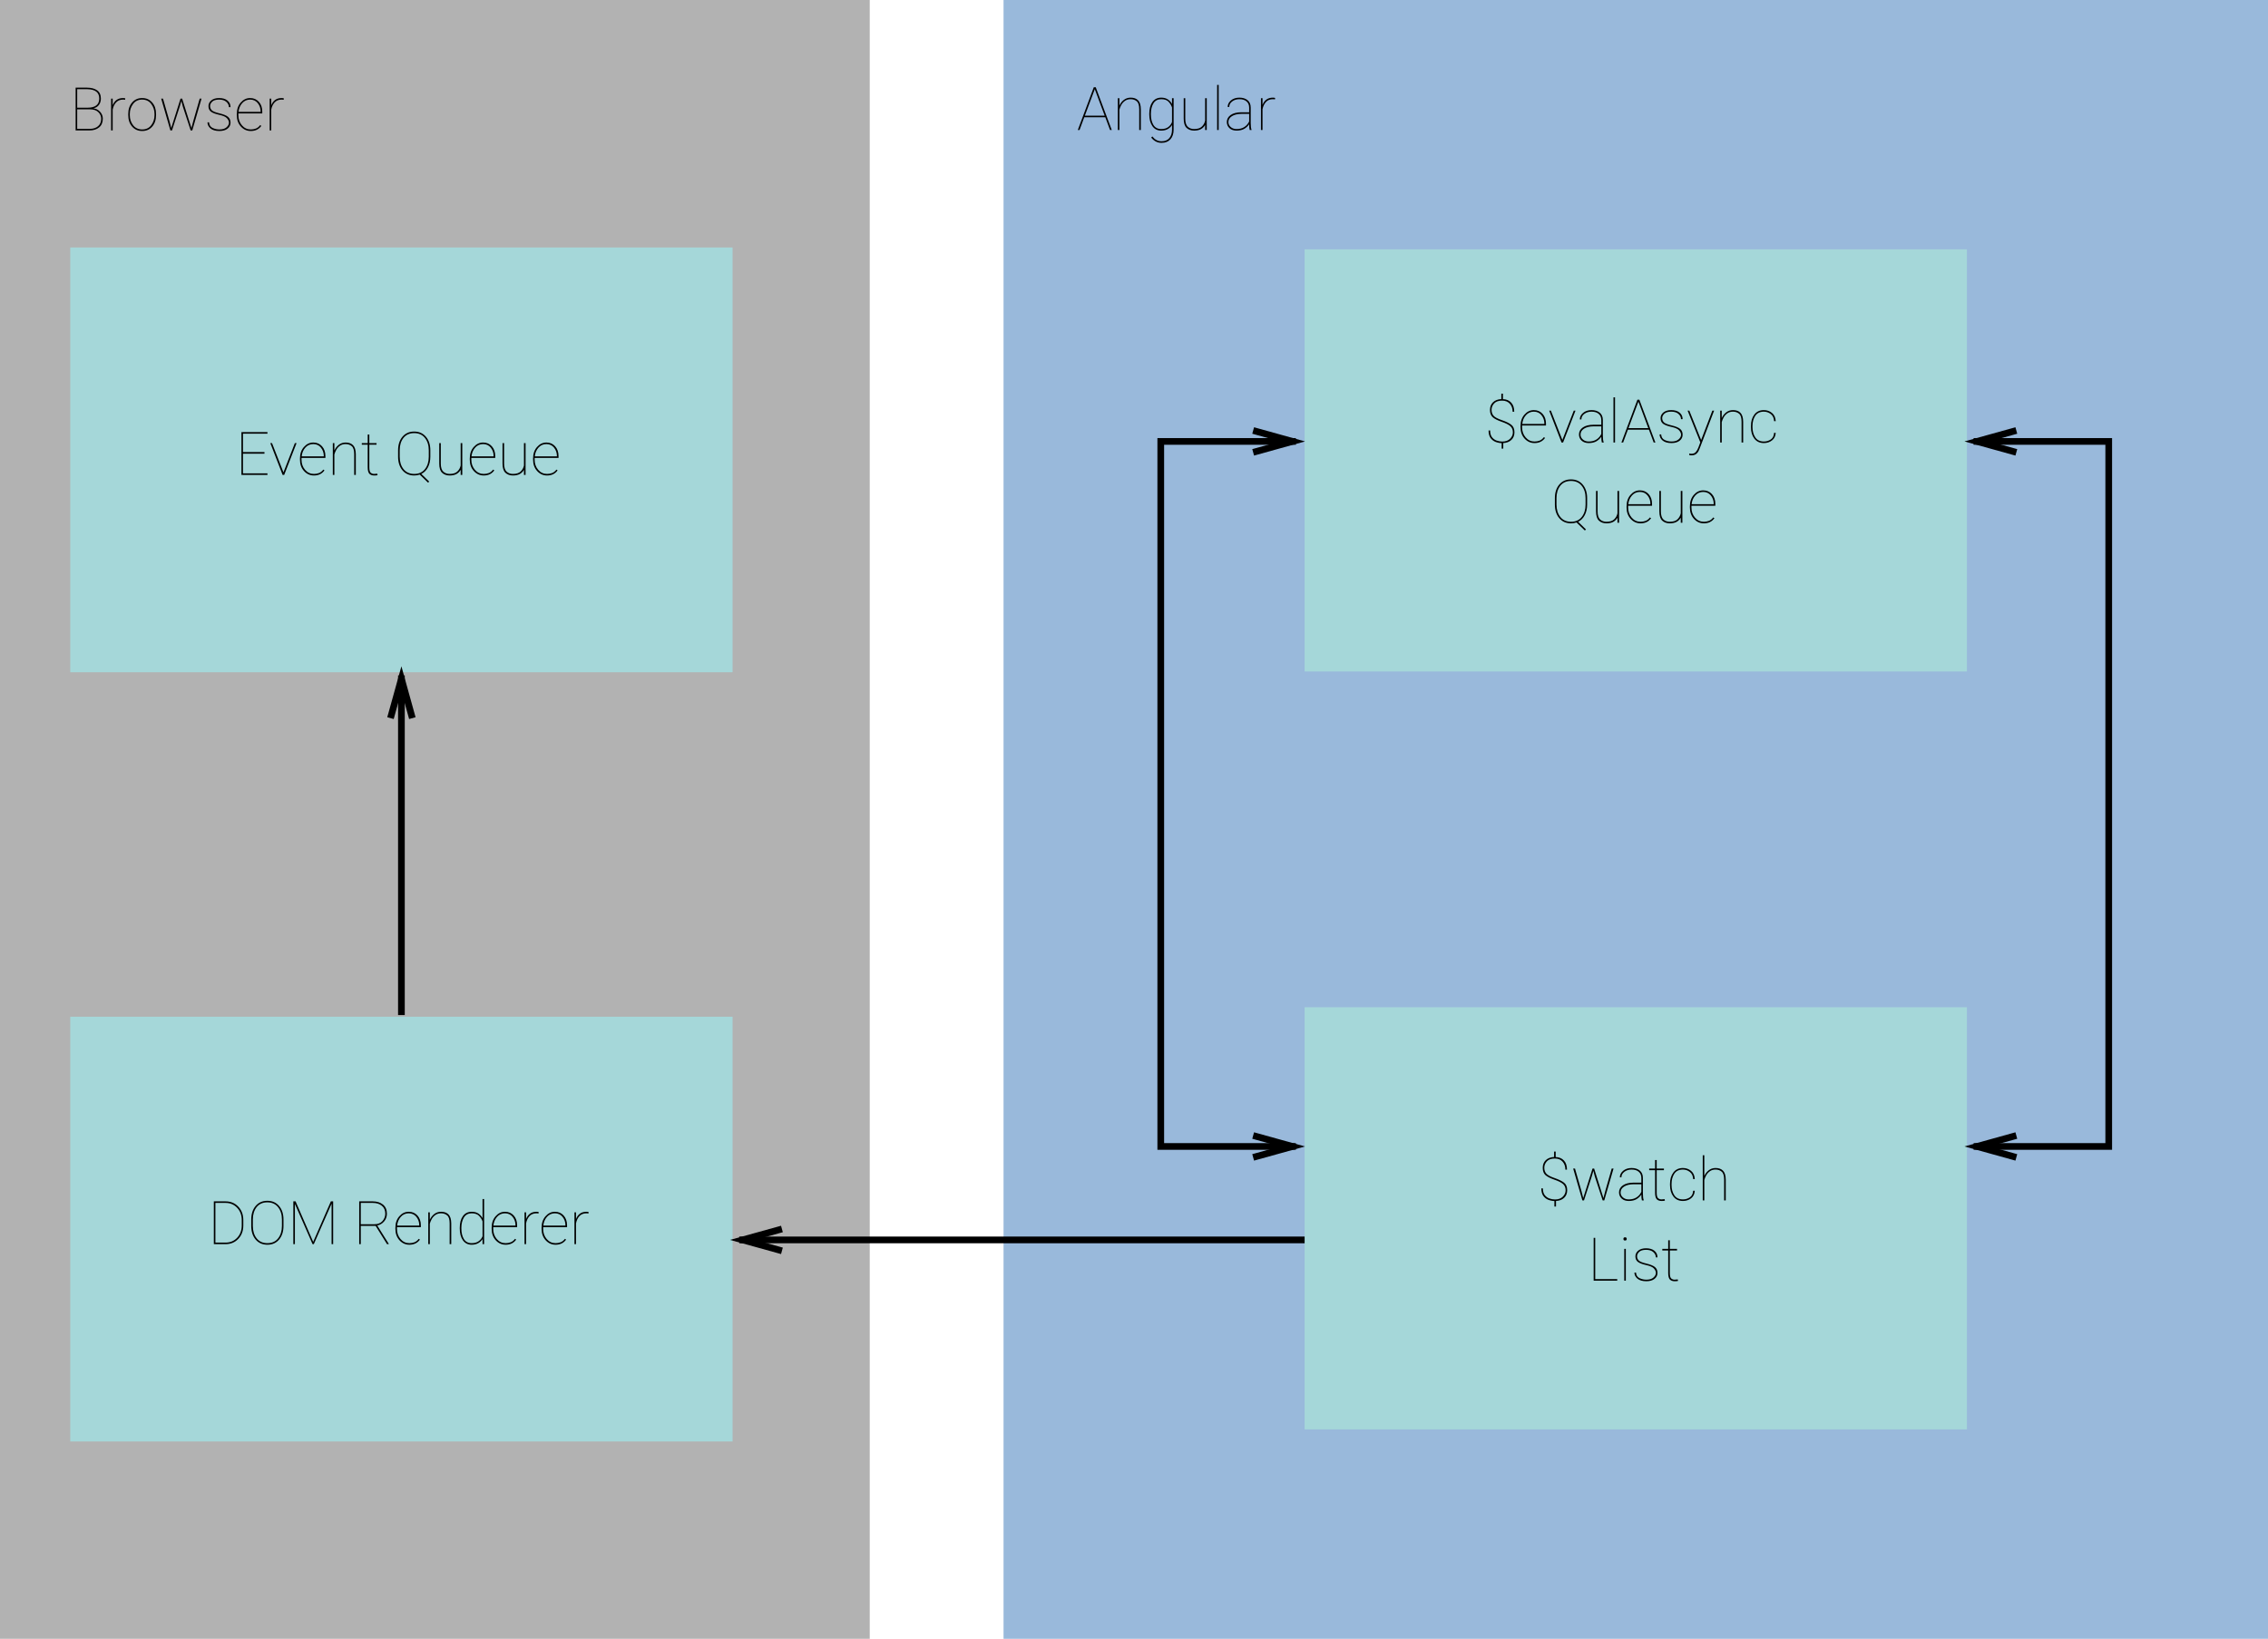
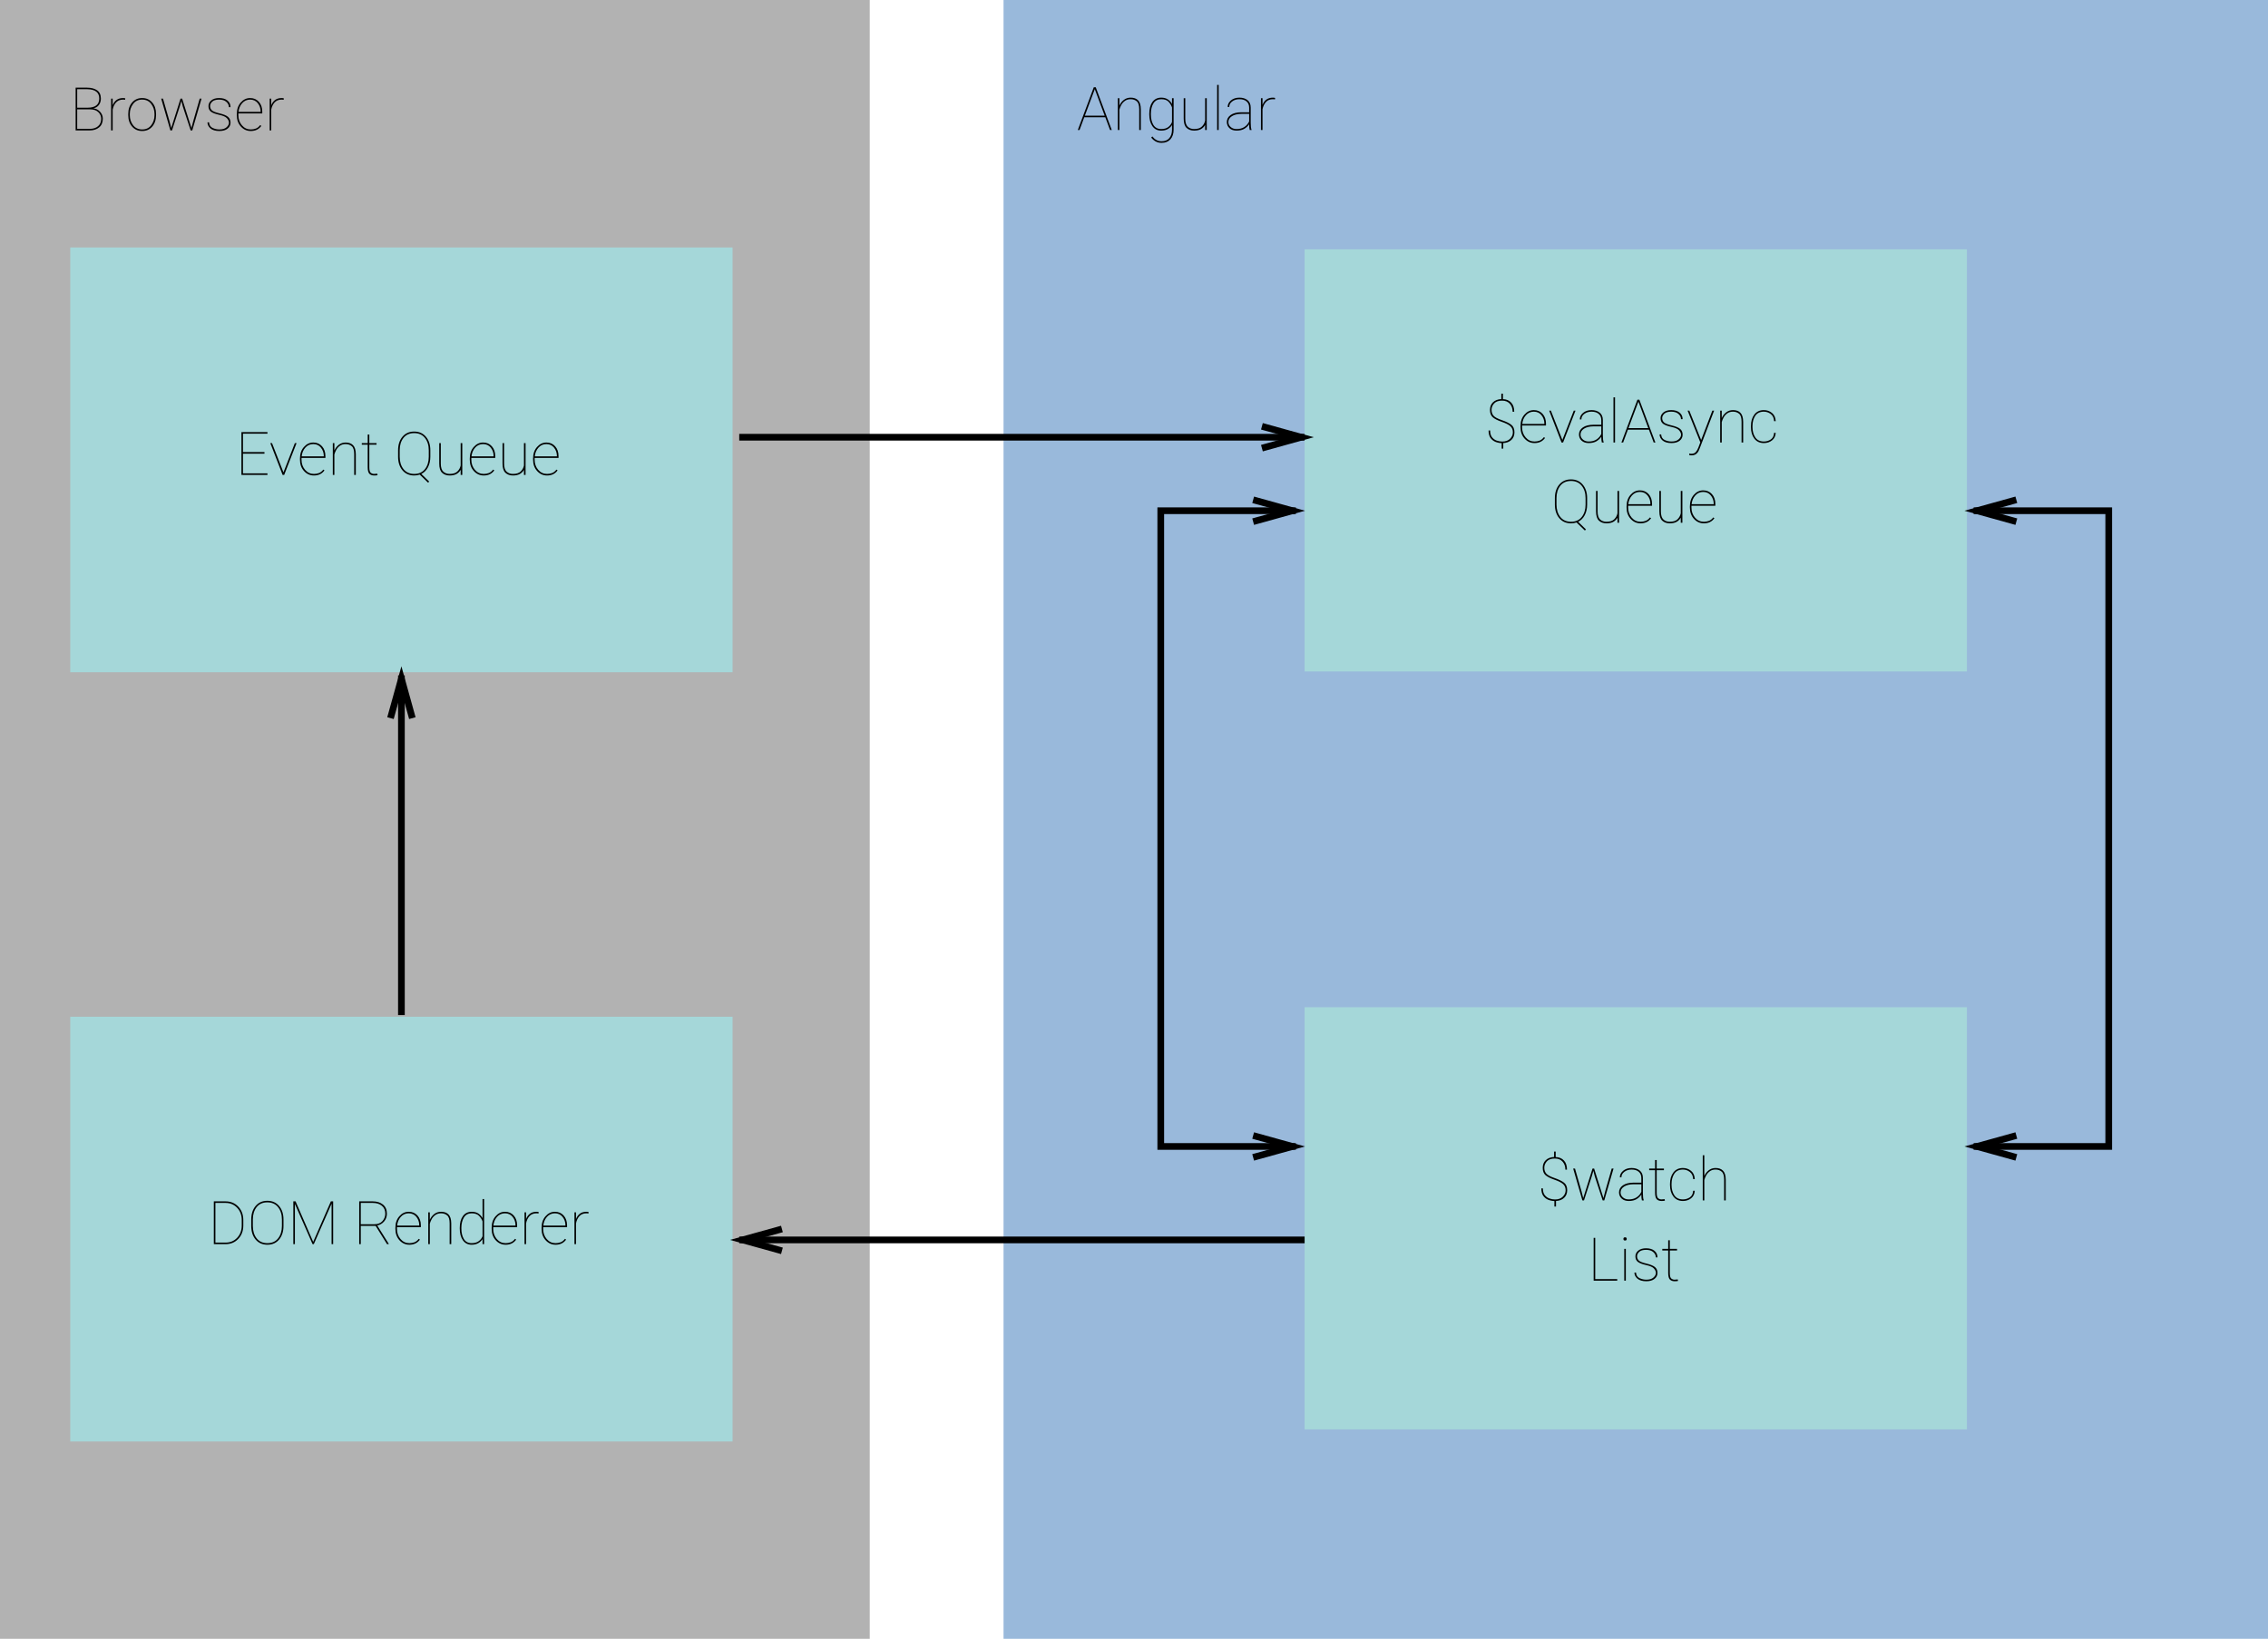
<svg xmlns="http://www.w3.org/2000/svg" width="678px" height="490px" viewBox="0 0 678 490" version="1.1">
  <defs />
  <g id="Page-1" stroke="none" stroke-width="1" fill="none" fill-rule="evenodd">
    <g id="Digest-Cycle" transform="translate(-31, -29)">
      <g id="Dygest-Cycle" transform="translate(31, 29)">
        <g id="Browser">
          <g>
            <rect id="Rectangle-9" fill="#B2B2B2" x="0" y="0" width="260" height="490" />
            <text font-family="Roboto" font-size="18" font-weight="260" fill="#000000">
              <tspan x="20.844" y="39">Browser</tspan>
            </text>
          </g>
          <g id="Event-Queue" transform="translate(21, 74)">
            <rect id="Rectangle-11" fill="#A5D7D9" x="0" y="0" width="198" height="127" />
            <text font-family="Roboto" font-size="18" font-weight="260" fill="#000000">
              <tspan x="49.408" y="68">Event Queue</tspan>
            </text>
          </g>
          <g id="DOM-Renderer" transform="translate(21, 304)">
            <rect id="Rectangle-11" fill="#A5D7D9" x="0" y="0" width="198" height="127" />
            <text font-family="Roboto" font-size="18" font-weight="260" fill="#000000">
              <tspan x="41.155" y="68">DOM Renderer</tspan>
            </text>
          </g>
          <path d="M120,302.5 L120,202.955" id="Line" stroke="#000000" stroke-width="2" stroke-linecap="square" />
          <path id="Line-decoration-1" d="M123,213.755 L120,202.955 L117,213.755" stroke="#000000" stroke-width="2" stroke-linecap="square" />
        </g>
        <g id="Angular" transform="translate(221, 0)">
          <g transform="translate(79, 0)">
            <rect id="Rectangle-9" fill="#99B9DB" x="0" y="0" width="378" height="490" />
            <text font-family="Roboto" font-size="18" font-weight="260" fill="#000000">
              <tspan x="21.901" y="38.878">Angular</tspan>
            </text>
          </g>
          <g id="$evalAsync" transform="translate(169, 74.54361)">
            <rect id="Rectangle-11" fill="#A5D7D9" x="0" y="0" width="198" height="126.227" />
            <text font-family="Roboto" font-size="18" font-weight="260" fill="#000000">
              <tspan x="53.934" y="57.763">$evalAsync</tspan>
              <tspan x="73.648" y="81.763">Queue</tspan>
            </text>
          </g>
          <g id="$watch" transform="translate(169, 301.1562)">
            <rect id="Rectangle-11" fill="#A5D7D9" x="0" y="0" width="198" height="126.227" />
            <text font-family="Roboto" font-size="18" font-weight="260" fill="#000000">
              <tspan x="69.702" y="57.763">$watch</tspan>
              <tspan x="84.643" y="81.763">List</tspan>
            </text>
          </g>
-           <path d="M370,131.985 L409.387,131.985 L409.387,342.788 L370,342.788" id="Line" stroke="#000000" stroke-width="2" stroke-linecap="square" />
-           <path id="Line-decoration-1" d="M380.8,134.985 L370,131.985 L380.8,128.985" stroke="#000000" stroke-width="2" stroke-linecap="square" />
+           <path d="M370,152.707 L409.387,152.707 L409.387,342.788 L370,342.788" id="Line" stroke="#000000" stroke-width="2" stroke-linecap="square" />
+           <path id="Line-decoration-1" d="M380.8,155.707 L370,152.707 L380.8,149.707" stroke="#000000" stroke-width="2" stroke-linecap="square" />
          <path id="Line-decoration-2" d="M380.8,339.788 L370,342.788 L380.8,345.788" stroke="#000000" stroke-width="2" stroke-linecap="square" />
-           <path d="M165.387,342.788 L126,342.788 L126,131.985 L165.387,131.985" id="Line" stroke="#000000" stroke-width="2" stroke-linecap="square" />
+           <path d="M165.387,342.788 L126,342.788 L126,152.707 L165.387,152.707" id="Line" stroke="#000000" stroke-width="2" stroke-linecap="square" />
          <path id="Line-decoration-1" d="M154.587,339.788 L165.387,342.788 L154.587,345.788" stroke="#000000" stroke-width="2" stroke-linecap="square" />
-           <path id="Line-decoration-2" d="M154.587,134.985 L165.387,131.985 L154.587,128.985" stroke="#000000" stroke-width="2" stroke-linecap="square" />
+           <path id="Line-decoration-2" d="M154.587,155.707 L165.387,152.707 L154.587,149.707" stroke="#000000" stroke-width="2" stroke-linecap="square" />
          <path d="M168.003,370.73 L0.988,370.73" id="Line" stroke="#000000" stroke-width="2" stroke-linecap="square" />
          <path id="Line-decoration-1" d="M11.788,367.73 L0.988,370.73 L11.788,373.73" stroke="#000000" stroke-width="2" stroke-linecap="square" />
+           <path d="M168.003,130.73 L0.988,130.73" id="Line" stroke="#000000" stroke-width="2" stroke-linecap="square" />
+           <path id="Line-decoration-1" d="M157.203,127.73 L168.003,130.73 L157.203,133.73" stroke="#000000" stroke-width="2" stroke-linecap="square" />
        </g>
      </g>
    </g>
  </g>
</svg>
